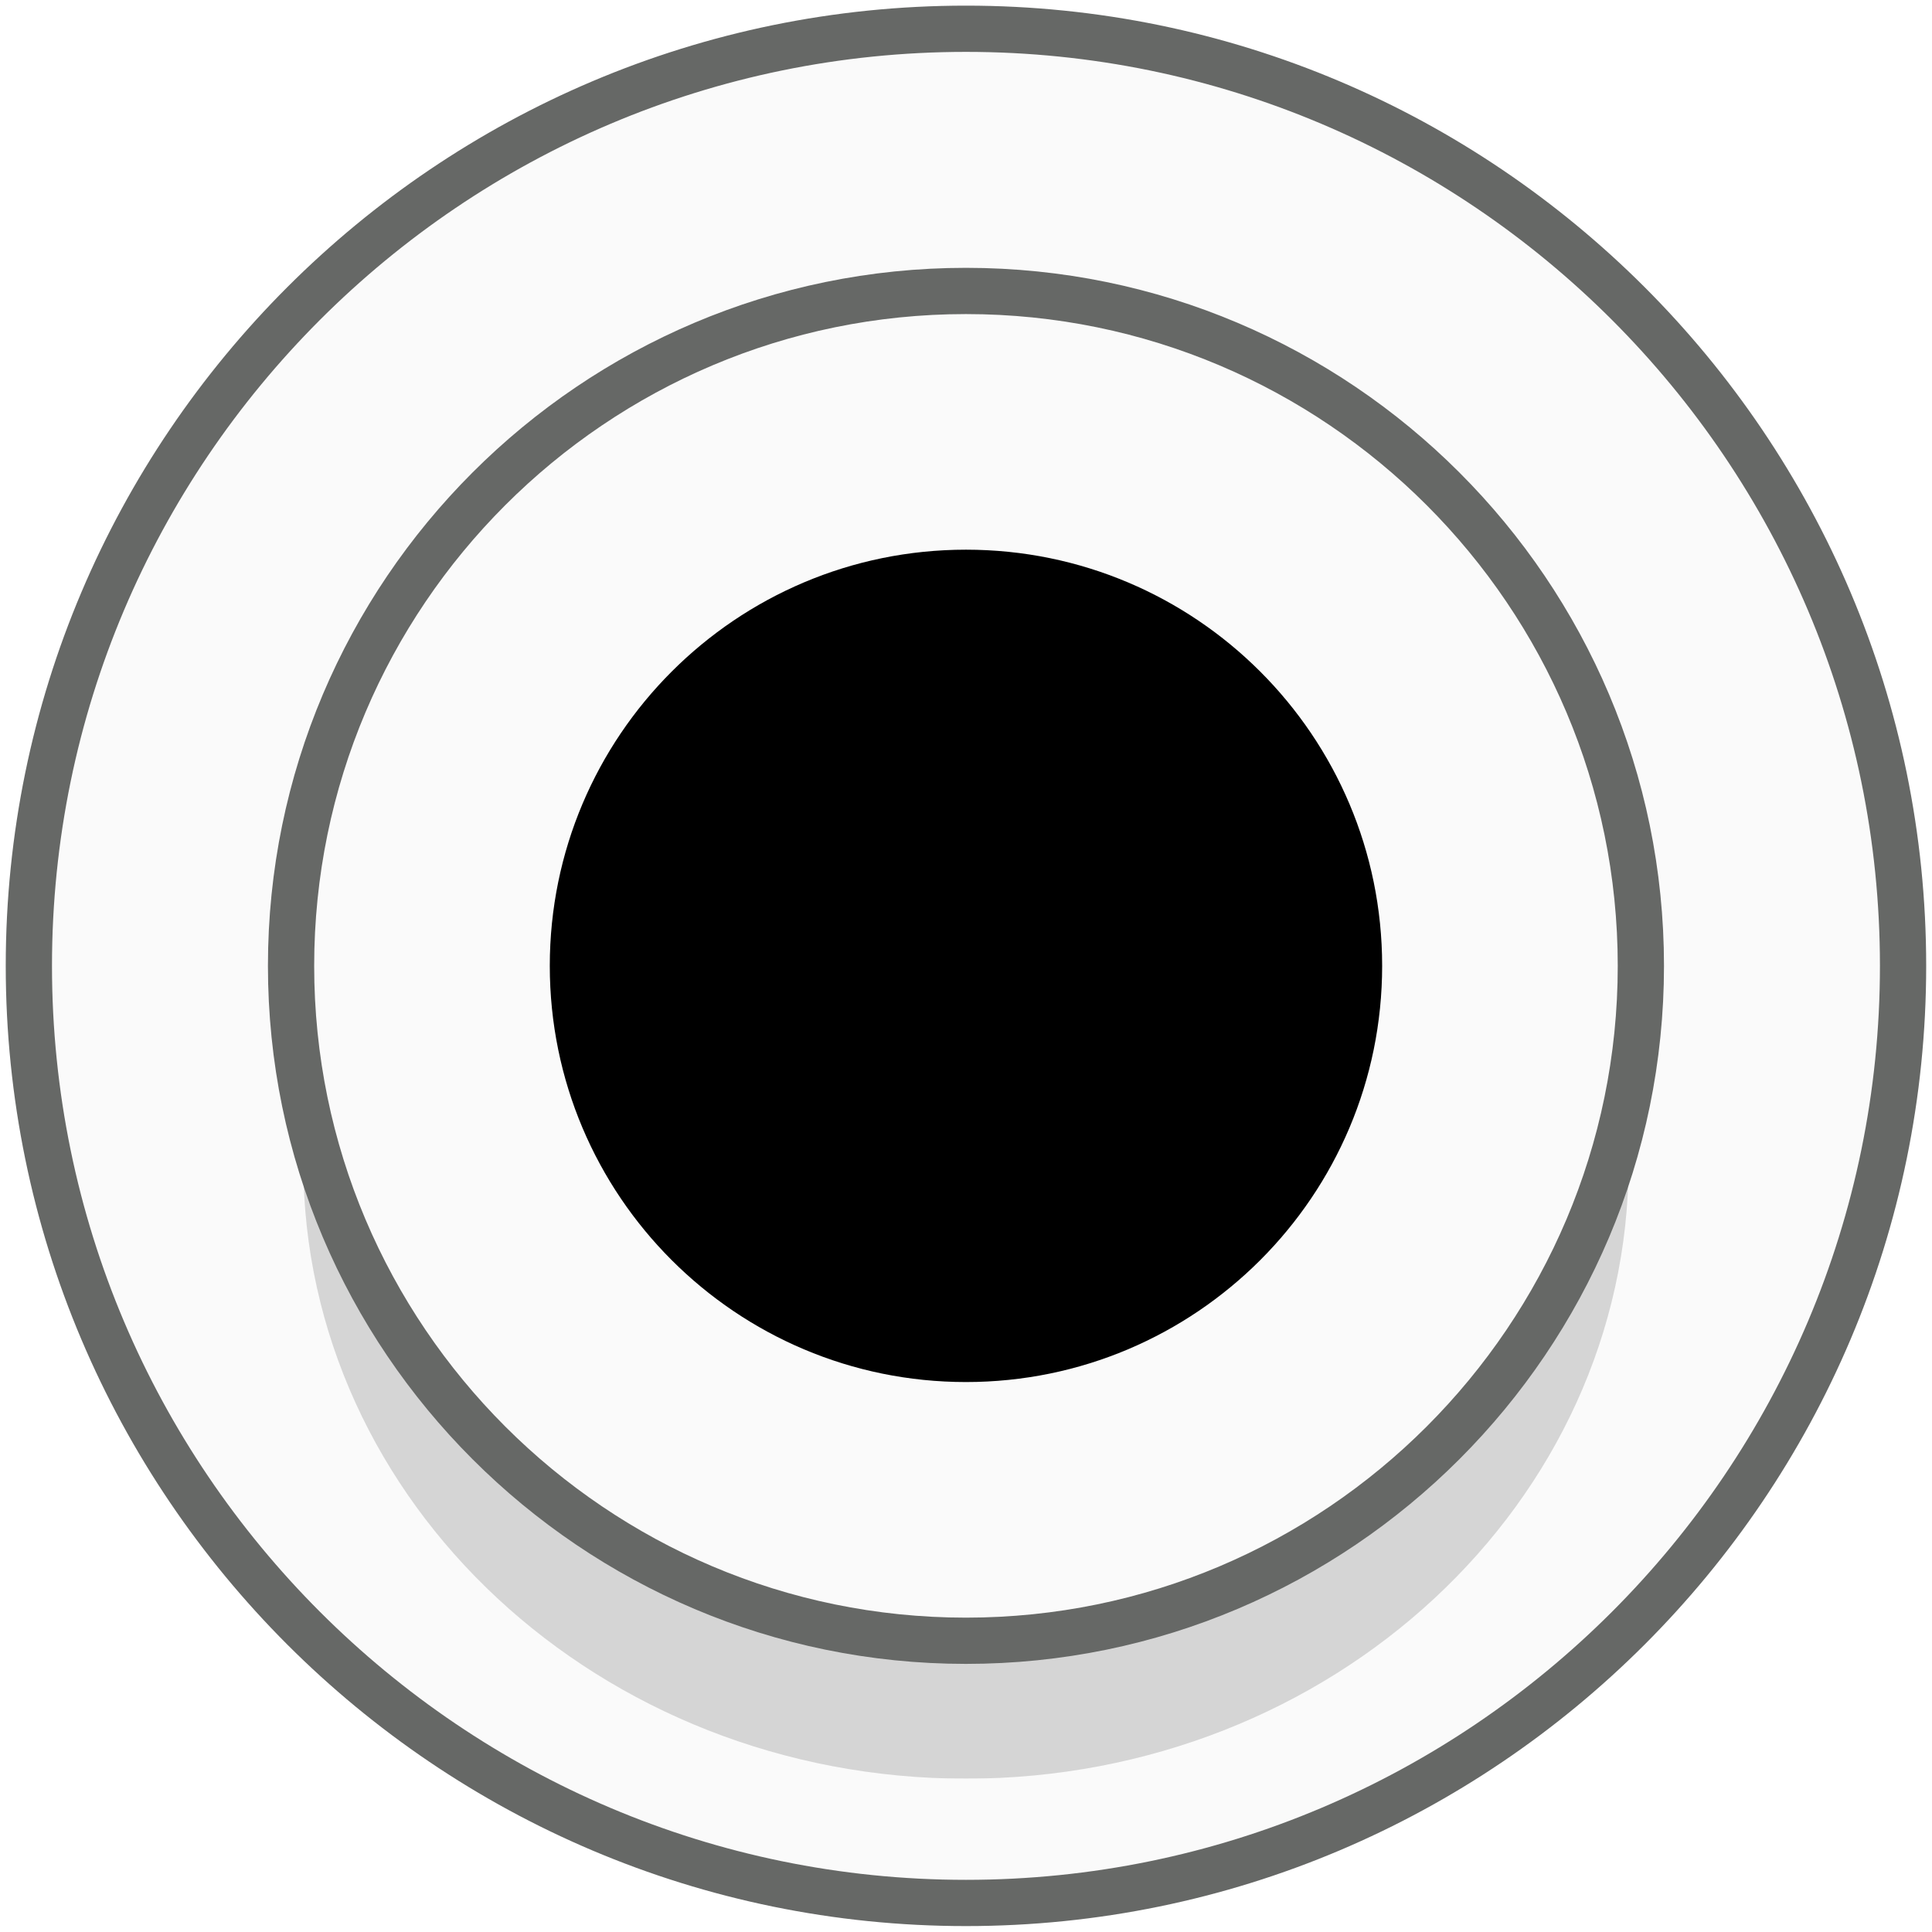
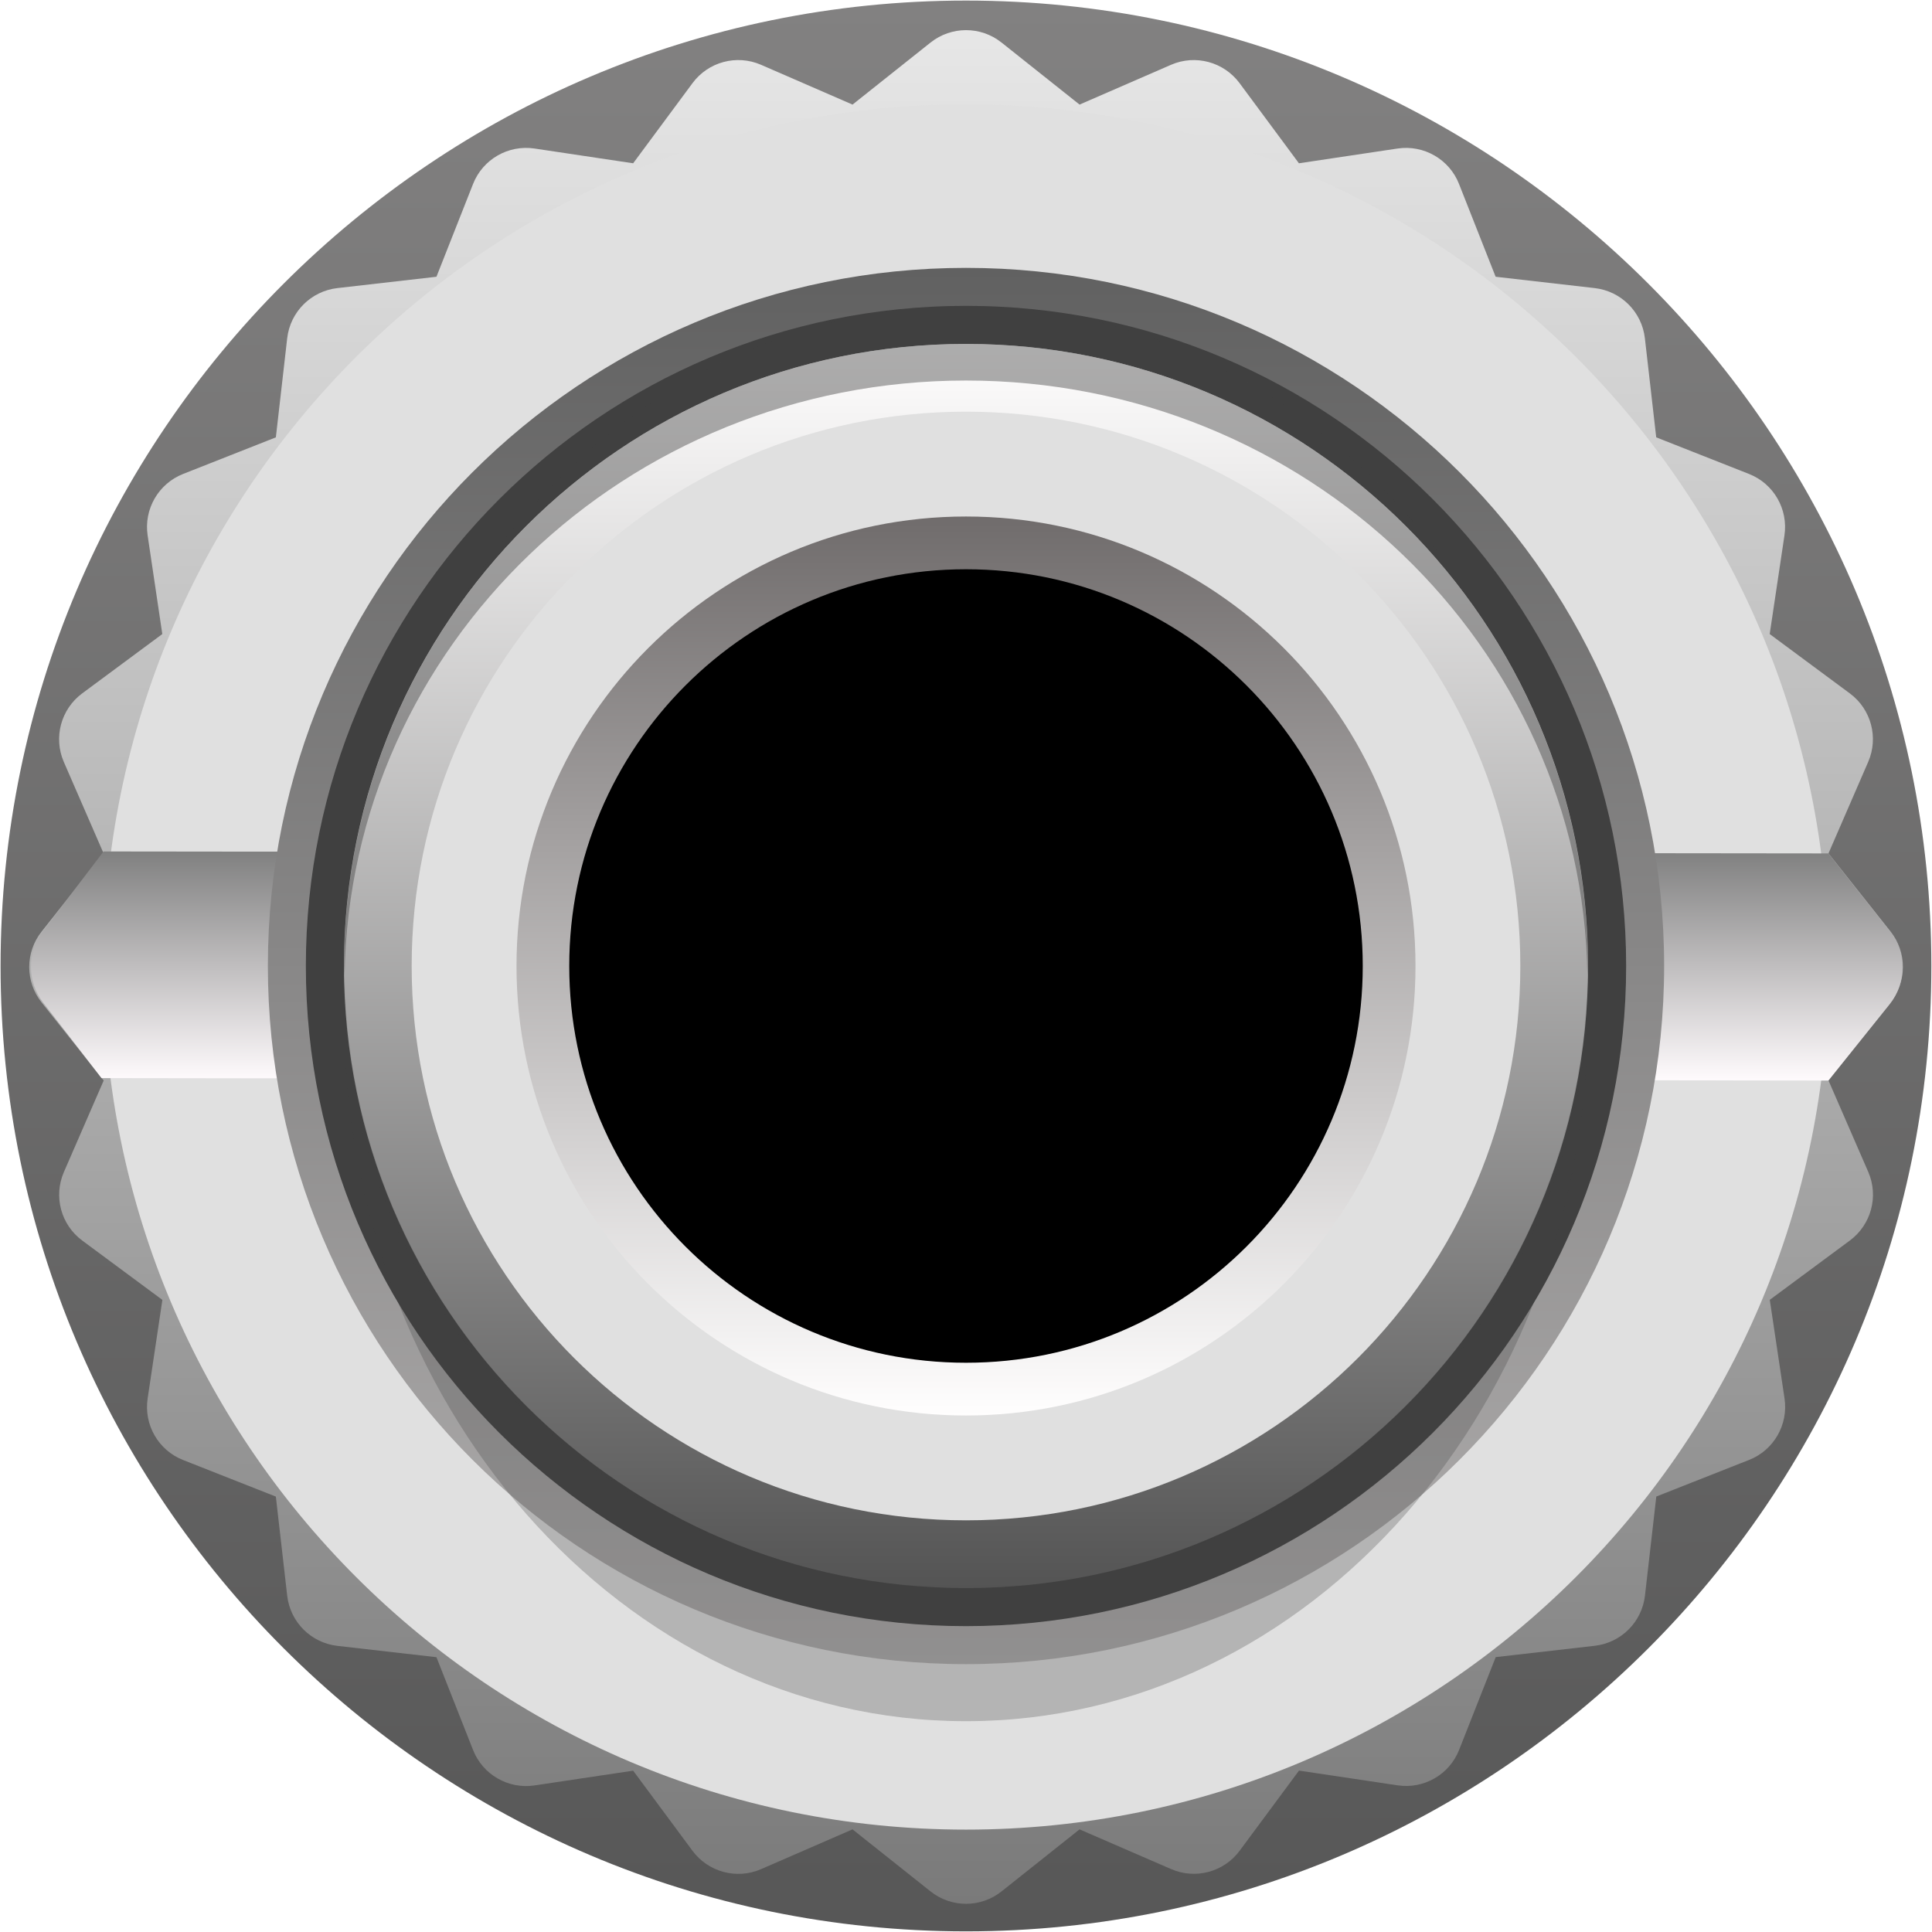
- <svg xmlns="http://www.w3.org/2000/svg" width="8.356mm" height="8.356mm" viewBox="0 0 8.356 8.356" version="1.1" id="svg15246">
-   <defs id="defs15240">
-     <clipPath id="clip89">
-       <rect y="0" x="0" width="18" height="19" id="rect4864" />
-     </clipPath>
-     <clipPath id="clip90">
-       <path d="m 0.898,0.129 h 16.25 v 17.883 h -16.25 z m 0,0" id="path4861" />
-     </clipPath>
-     <mask id="mask44">
-       <g style="filter:url(#alpha)" id="g4858" transform="matrix(0.2645833,0,0,0.2645833,89.35879,128.5777)">
-         <rect x="0" y="0" width="3052.87" height="3351.5" style="fill:#000000;fill-opacity:0.15;stroke:none" id="rect4856" />
-       </g>
-     </mask>
-     <filter id="alpha" filterUnits="objectBoundingBox" x="0" y="0" width="1" height="1">
-       <feColorMatrix type="matrix" in="SourceGraphic" values="0 0 0 0 1 0 0 0 0 1 0 0 0 0 1 0 0 0 1 0" id="feColorMatrix4149" />
-     </filter>
-     <clipPath id="clipPath17821">
-       <rect y="0" x="0" width="18" height="19" id="rect17819" />
-     </clipPath>
-     <clipPath id="clipPath17825">
-       <path d="m 0.898,0.129 h 16.25 v 17.883 h -16.25 z m 0,0" id="path17823" />
-     </clipPath>
-     <clipPath id="clip87">
-       <rect y="0" x="0" width="24" height="26" id="rect4848" />
-     </clipPath>
-     <clipPath id="clip88">
-       <path d="m 0.684,0.922 h 22.68 v 24.938 H 0.684 Z m 0,0" id="path4845" />
-     </clipPath>
-     <mask id="mask43">
-       <g style="filter:url(#alpha)" id="g4842" transform="matrix(0.2645833,0,0,0.2645833,89.35879,128.5777)">
-         <rect x="0" y="0" width="3052.87" height="3351.5" style="fill:#000000;fill-opacity:0.15;stroke:none" id="rect4840" />
-       </g>
-     </mask>
-     <filter id="filter17836" filterUnits="objectBoundingBox" x="0" y="0" width="1" height="1">
-       <feColorMatrix type="matrix" in="SourceGraphic" values="0 0 0 0 1 0 0 0 0 1 0 0 0 0 1 0 0 0 1 0" id="feColorMatrix17834" />
-     </filter>
-     <clipPath id="clipPath17840">
-       <rect y="0" x="0" width="24" height="26" id="rect17838" />
-     </clipPath>
-     <clipPath id="clipPath17844">
-       <path d="m 0.684,0.922 h 22.68 v 24.938 H 0.684 Z m 0,0" id="path17842" />
-     </clipPath>
-     <clipPath clipPathUnits="userSpaceOnUse" id="clipPath28126">
-       <path d="M -18.6,18.606 H 18.6 V -18.593 H -18.6 Z" id="path28124" />
-     </clipPath>
-     <clipPath clipPathUnits="userSpaceOnUse" id="clipPath28134">
-       <path d="M -11.339,13.408 H 11.339 V -11.333 H -11.339 Z" id="path28132" />
-     </clipPath>
-     <clipPath clipPathUnits="userSpaceOnUse" id="clipPath28158">
-       <path d="M -8.124,10.002 H 8.124 V -5.096 H -8.124 Z" id="path28156" />
-     </clipPath>
-   </defs>
-   <g id="layer1" transform="translate(-88.61115,-119.1986)">
-     <path id="path7255" d="m 92.789,127.429 c -2.235,0 -4.053,-1.818 -4.053,-4.053 0,-2.235 1.818,-4.053 4.053,-4.053 2.235,0 4.053,1.818 4.053,4.053 0,2.235 -1.818,4.053 -4.053,4.053" style="fill:#fafafa;fill-opacity:1;fill-rule:nonzero;stroke:#666866;stroke-width:0.2;stroke-miterlimit:4;stroke-dasharray:none;stroke-opacity:1" />
-     <g id="g28152" transform="matrix(0.3527778,0,0,0.3527778,92.78896,123.363)">
-       <g id="g28154" />
-       <g id="g28166">
-         <g style="opacity:0.15" id="g28164" clip-path="url(#clipPath28158)">
-           <g id="g28162" transform="translate(8.124,2.453)">
-             <path id="path28160" style="fill:#000000;fill-opacity:1;fill-rule:nonzero;stroke:none" d="m 0,0 c 0,4.168 -3.638,7.549 -8.124,7.549 -4.486,0 -8.124,-3.381 -8.124,-7.549 0,-4.168 3.638,-7.549 8.124,-7.549 C -3.638,-7.549 0,-4.168 0,0" />
-           </g>
-         </g>
-       </g>
-     </g>
-     <path id="path7261" d="m 92.789,126.295 c -1.61,0 -2.919,-1.309 -2.919,-2.919 0,-1.61 1.309,-2.919 2.919,-2.919 1.61,0 2.919,1.309 2.919,2.919 0,1.61 -1.309,2.919 -2.919,2.919" style="fill:#fafafa;fill-opacity:1;fill-rule:nonzero;stroke:#666866;stroke-width:0.2;stroke-miterlimit:4;stroke-dasharray:none;stroke-opacity:1" />
-     <path id="path7265" d="m 94.589,123.376 c 0,0.994 -0.806,1.8 -1.8,1.8 -0.994,0 -1.8,-0.806 -1.8,-1.8 0,-0.994 0.806,-1.8 1.8,-1.8 0.994,0 1.8,0.806 1.8,1.8" style="fill:#000000;fill-opacity:1;fill-rule:nonzero;stroke:none;stroke-width:0.353" />
+ <svg xmlns="http://www.w3.org/2000/svg" version="1.0" id="svg15246" x="0px" y="0px" width="23.7px" height="23.7px" viewBox="0 0 23.7 23.7" enable-background="new 0 0 23.7 23.7" xml:space="preserve">
+   <g>
+     <linearGradient id="SVGID_1_" gradientUnits="userSpaceOnUse" x1="354.636" y1="3758.861" x2="378.32" y2="3758.861" gradientTransform="matrix(0 1 1 0 -4695.951 602.5092)">
+       <stop offset="0" style="stop-color:#777676" />
+       <stop offset="1" style="stop-color:#575757" />
+     </linearGradient>
+     <path fill="url(#SVGID_1_)" d="M-937.09,980.83c-6.53,0-11.843-5.312-11.843-11.842   c0-6.531,5.313-11.843,11.843-11.843s11.842,5.312,11.842,11.843   C-925.247,975.517-930.56,980.83-937.09,980.83z" />
  </g>
+   <linearGradient id="SVGID_2_" gradientUnits="userSpaceOnUse" x1="355.221" y1="3758.861" x2="377.735" y2="3758.861" gradientTransform="matrix(0 1 1 0 -4695.951 602.5092)">
+     <stop offset="0.006" style="stop-color:#FFFFFF" />
+     <stop offset="1" style="stop-color:#454545" />
+   </linearGradient>
+   <circle fill="url(#SVGID_2_)" cx="-937.09" cy="968.987" r="11.257" />
+   <circle fill="#E3E3E3" cx="-937.09" cy="968.987" r="10.685" />
+   <linearGradient id="SVGID_3_" gradientUnits="userSpaceOnUse" x1="-8041.917" y1="-2354.847" x2="-8024.089" y2="-2354.847" gradientTransform="matrix(0 -1 -1 0 -3291.937 -7064.016)">
+     <stop offset="0.006" style="stop-color:#FFFFFF" />
+     <stop offset="1" style="stop-color:#454545" />
+   </linearGradient>
+   <circle fill="url(#SVGID_3_)" cx="-937.09" cy="968.987" r="8.914" />
+   <ellipse opacity="0.53" fill="#404040" enable-background="new    " cx="-937.09" cy="969.629" rx="7.603" ry="5.721" />
+   <circle fill="#404040" cx="-937.09" cy="968.987" r="8.098" />
+   <linearGradient id="SVGID_4_" gradientUnits="userSpaceOnUse" x1="-6779.924" y1="-3857.356" x2="-6779.924" y2="-3872.619" gradientTransform="matrix(-1 0 0 -1 -7717.014 -2896)">
+     <stop offset="0" style="stop-color:#FFFEFE" />
+     <stop offset="1" style="stop-color:#5E5E5E" />
+   </linearGradient>
+   <circle fill="url(#SVGID_4_)" cx="-937.09" cy="968.987" r="7.631" />
+   <circle fill="#E0E0E0" cx="-937.09" cy="968.987" r="6.883" />
+   <linearGradient id="SVGID_5_" gradientUnits="userSpaceOnUse" x1="-6779.924" y1="-3870.783" x2="-6779.924" y2="-3859.191" gradientTransform="matrix(-1 0 0 -1 -7717.014 -2896)">
+     <stop offset="0" style="stop-color:#FFFEFE" />
+     <stop offset="1" style="stop-color:#383636" />
+   </linearGradient>
+   <circle fill="url(#SVGID_5_)" cx="-937.09" cy="968.987" r="5.796" />
+   <circle cx="-937.09" cy="968.987" r="4.867" />
+   <g>
+     <linearGradient id="SVGID_6_" gradientUnits="userSpaceOnUse" x1="401.377" y1="3725.745" x2="425.061" y2="3725.745" gradientTransform="matrix(0 1 1 0 -4695.951 602.5092)">
+       <stop offset="0" style="stop-color:#777676" />
+       <stop offset="1" style="stop-color:#575757" />
+     </linearGradient>
+     <path fill="url(#SVGID_6_)" d="M-970.206,1027.571c-6.53,0-11.843-5.312-11.843-11.842   c0-6.531,5.313-11.843,11.843-11.843c6.53,0,11.842,5.312,11.842,11.843   C-958.364,1022.258-963.676,1027.571-970.206,1027.571z" />
+   </g>
+   <g>
+     <linearGradient id="SVGID_7_" gradientUnits="userSpaceOnUse" x1="401.962" y1="3725.745" x2="413.219" y2="3725.745" gradientTransform="matrix(0 1 1 0 -4695.951 602.5092)">
+       <stop offset="0.006" style="stop-color:#FFFFFF" />
+       <stop offset="1" style="stop-color:#666666" />
+     </linearGradient>
+     <path fill="url(#SVGID_7_)" d="M-981.463,1015.728c0-6.217,5.04-11.257,11.257-11.257   s11.257,5.04,11.257,11.257" />
+     <linearGradient id="SVGID_8_" gradientUnits="userSpaceOnUse" x1="-6186.038" y1="3725.745" x2="-6174.781" y2="3725.745" gradientTransform="matrix(0 -1 1 0 -4695.951 -5159.053)">
+       <stop offset="0.006" style="stop-color:#FFFFFF" />
+       <stop offset="1" style="stop-color:#666666" />
+     </linearGradient>
+     <path fill="url(#SVGID_8_)" d="M-981.463,1015.728c0,6.217,5.04,11.257,11.257,11.257   s11.257-5.04,11.257-11.257" />
+   </g>
+   <circle fill="#E3E3E3" cx="-970.206" cy="1015.728" r="10.685" />
+   <g>
+     <linearGradient id="SVGID_9_" gradientUnits="userSpaceOnUse" x1="702.891" y1="-3161.255" x2="712.219" y2="-3161.255" gradientTransform="matrix(1 0 0 -1 -1682.425 -2145.526)">
+       <stop offset="0.006" style="stop-color:#FFFFFF" />
+       <stop offset="1" style="stop-color:#666666" />
+     </linearGradient>
+     <path fill="url(#SVGID_9_)" d="M-970.206,1025.057c-5.152,0-9.328-4.177-9.328-9.328   c0-5.152,4.176-9.328,9.328-9.328" />
+     <linearGradient id="SVGID_10_" gradientUnits="userSpaceOnUse" x1="-6483.109" y1="-3161.255" x2="-6473.781" y2="-3161.255" gradientTransform="matrix(-1 0 0 -1 -7443.987 -2145.526)">
+       <stop offset="0.006" style="stop-color:#FFFFFF" />
+       <stop offset="1" style="stop-color:#666666" />
+     </linearGradient>
+     <path fill="url(#SVGID_10_)" d="M-970.206,1025.057c5.152,0,9.328-4.177,9.328-9.328   c0-5.152-4.176-9.328-9.328-9.328" />
+   </g>
+   <linearGradient id="SVGID_11_" gradientUnits="userSpaceOnUse" x1="-8088.659" y1="-2321.731" x2="-8070.83" y2="-2321.731" gradientTransform="matrix(0 -1 -1 0 -3291.937 -7064.016)">
+     <stop offset="0" style="stop-color:#8C8B8B" />
+     <stop offset="1" style="stop-color:#454545" />
+   </linearGradient>
+   <circle fill="url(#SVGID_11_)" cx="-970.206" cy="1015.728" r="8.914" />
+   <circle fill="#404040" cx="-970.206" cy="1015.728" r="8.016" />
+   <g>
+     <linearGradient id="SVGID_12_" gradientUnits="userSpaceOnUse" x1="405.991" y1="3725.745" x2="413.219" y2="3725.745" gradientTransform="matrix(0 1 1 0 -4695.951 602.5092)">
+       <stop offset="0.006" style="stop-color:#FFFFFF" />
+       <stop offset="1" style="stop-color:#666666" />
+     </linearGradient>
+     <path fill="url(#SVGID_12_)" d="M-977.435,1015.728c0-3.992,3.236-7.228,7.228-7.228   s7.228,3.236,7.228,7.228" />
+     <linearGradient id="SVGID_13_" gradientUnits="userSpaceOnUse" x1="-6182.009" y1="3725.745" x2="-6174.781" y2="3725.745" gradientTransform="matrix(0 -1 1 0 -4695.951 -5159.053)">
+       <stop offset="0.006" style="stop-color:#FFFFFF" />
+       <stop offset="1" style="stop-color:#666666" />
+     </linearGradient>
+     <path fill="url(#SVGID_13_)" d="M-977.435,1015.728c0,3.992,3.236,7.228,7.228,7.228   s7.228-3.236,7.228-7.228" />
+   </g>
+   <circle fill="#E0E0E0" cx="-970.206" cy="1015.728" r="6.883" />
+   <g>
+     <linearGradient id="SVGID_14_" gradientUnits="userSpaceOnUse" x1="706.791" y1="-3161.255" x2="712.219" y2="-3161.255" gradientTransform="matrix(1 0 0 -1 -1682.425 -2145.526)">
+       <stop offset="0.006" style="stop-color:#FFFFFF" />
+       <stop offset="1" style="stop-color:#666666" />
+     </linearGradient>
+     <path fill="url(#SVGID_14_)" d="M-970.206,1021.157c-2.998,0-5.428-2.43-5.428-5.428   c0-2.998,2.43-5.428,5.428-5.428" />
+     <linearGradient id="SVGID_15_" gradientUnits="userSpaceOnUse" x1="-6479.209" y1="-3161.255" x2="-6473.781" y2="-3161.255" gradientTransform="matrix(-1 0 0 -1 -7443.987 -2145.526)">
+       <stop offset="0.006" style="stop-color:#FFFFFF" />
+       <stop offset="1" style="stop-color:#666666" />
+     </linearGradient>
+     <path fill="url(#SVGID_15_)" d="M-970.206,1021.157c2.998,0,5.428-2.43,5.428-5.428   c0-2.998-2.43-5.428-5.428-5.428" />
+   </g>
+   <circle cx="-970.206" cy="1015.728" r="4.867" />
+   <g>
+     <linearGradient id="SVGID_16_" gradientUnits="userSpaceOnUse" x1="-602.502" y1="1785.802" x2="-578.817" y2="1785.802" gradientTransform="matrix(0 1 1 0 -1773.951 602.5092)">
+       <stop offset="0" style="stop-color:#828181" />
+       <stop offset="1" style="stop-color:#575757" />
+     </linearGradient>
+     <path fill="url(#SVGID_16_)" d="M11.85,23.692c-6.53,0-11.843-5.312-11.843-11.842   c0-6.531,5.313-11.843,11.843-11.843s11.842,5.312,11.842,11.843   C23.693,18.38,18.381,23.692,11.85,23.692z" />
+   </g>
+   <linearGradient id="SVGID_17_" gradientUnits="userSpaceOnUse" x1="-2137.318" y1="-792.388" x2="-2114.333" y2="-792.388" gradientTransform="matrix(0 1 -1 0 -780.5374 2137.687)">
+     <stop offset="0.006" style="stop-color:#E6E6E6" />
+     <stop offset="1" style="stop-color:#7A7A7A" />
+   </linearGradient>
+   <path fill="url(#SVGID_17_)" d="M23.191,12.297l-0.761,0.957l0.488,1.122  c0.13,0.299,0.036,0.647-0.225,0.841l-0.983,0.728l0.181,1.21  c0.048,0.322-0.132,0.635-0.435,0.754l-1.138,0.449l-0.139,1.215  c-0.037,0.324-0.292,0.579-0.616,0.616l-1.215,0.139l-0.449,1.138  c-0.119,0.303-0.432,0.483-0.754,0.435l-1.21-0.181l-0.728,0.983  c-0.194,0.262-0.542,0.355-0.841,0.225L13.243,22.441l-0.957,0.761c-0.255,0.203-0.616,0.203-0.871,0  l-0.957-0.761l-1.122,0.488c-0.299,0.13-0.647,0.036-0.841-0.225l-0.728-0.983l-1.21,0.181  c-0.322,0.048-0.635-0.132-0.754-0.435l-0.449-1.138l-1.215-0.139  c-0.324-0.037-0.579-0.292-0.616-0.616l-0.139-1.215l-1.138-0.449  c-0.303-0.119-0.483-0.432-0.435-0.754l0.181-1.21l-0.983-0.728  c-0.262-0.194-0.355-0.542-0.225-0.841l0.488-1.122l-0.761-0.957c-0.203-0.255-0.203-0.616,0-0.871  L1.271,10.469L0.783,9.347c-0.13-0.299-0.036-0.647,0.225-0.841l0.983-0.728L1.811,6.568  C1.763,6.246,1.943,5.934,2.246,5.814l1.138-0.449l0.139-1.215c0.037-0.324,0.292-0.579,0.616-0.616  l1.215-0.139l0.449-1.138c0.119-0.303,0.432-0.483,0.754-0.435l1.21,0.181l0.728-0.983  c0.194-0.262,0.542-0.355,0.841-0.225l1.122,0.488l0.957-0.761c0.255-0.203,0.616-0.203,0.871,0  l0.957,0.761l1.122-0.488c0.299-0.13,0.647-0.036,0.841,0.225l0.728,0.983l1.21-0.181  c0.322-0.048,0.635,0.132,0.754,0.435l0.449,1.138l1.215,0.139c0.324,0.037,0.579,0.292,0.616,0.616  l0.139,1.215l1.138,0.449c0.303,0.119,0.483,0.432,0.435,0.754L21.709,7.778l0.983,0.728  c0.262,0.194,0.355,0.542,0.225,0.841L22.43,10.469l0.761,0.957  C23.394,11.681,23.394,12.042,23.191,12.297z" />
+   <circle fill="#E0E0E0" cx="11.85" cy="11.862" r="10.582" />
+   <linearGradient id="SVGID_18_" gradientUnits="userSpaceOnUse" x1="58.866" y1="-54.361" x2="58.866" y2="-51.551" gradientTransform="matrix(1 0 0 -1 -47.00625 -41.10625)">
+     <stop offset="0" style="stop-color:#FFFBFD" />
+     <stop offset="1" style="stop-color:#808080" />
+   </linearGradient>
+   <path fill="url(#SVGID_18_)" d="M1.27,10.445l-0.744,0.979c-0.196,0.259-0.195,0.617,0.003,0.874  l0.716,0.927l21.184,0.03l0.751-0.935c0.209-0.261,0.211-0.632,0.004-0.895l-0.755-0.956  L1.27,10.445z" />
+   <linearGradient id="SVGID_19_" gradientUnits="userSpaceOnUse" x1="-1240.43" y1="-381.787" x2="-1223.302" y2="-381.787" gradientTransform="matrix(0 -1 -1 0 -369.937 -1220.016)">
+     <stop offset="0" style="stop-color:#B0AEAE" />
+     <stop offset="1" style="stop-color:#616161" />
+   </linearGradient>
+   <circle fill="url(#SVGID_19_)" cx="11.85" cy="11.85" r="8.564" />
+   <circle fill="#404040" cx="11.85" cy="11.85" r="8.098" />
+   <ellipse opacity="0.28" fill="#404040" cx="11.85" cy="12.433" rx="7.629" ry="8.681" />
+   <linearGradient id="SVGID_20_" gradientUnits="userSpaceOnUse" x1="-1884.864" y1="21.781" x2="-1884.864" y2="6.519" gradientTransform="matrix(-1 0 0 -1 -1873.013 26)">
+     <stop offset="0" style="stop-color:#FFFEFE" />
+     <stop offset="1" style="stop-color:#545454" />
+   </linearGradient>
+   <circle fill="url(#SVGID_20_)" cx="11.85" cy="11.85" r="7.631" />
+   <circle fill="#E0E0E0" cx="11.85" cy="11.85" r="6.8" />
+   <g opacity="0.43">
+     <path fill="#404040" d="M11.85,4.668c4.175,0,7.561,3.257,7.623,7.296   c0.001-0.038,0.006-0.075,0.006-0.114c0-4.215-3.415-7.631-7.629-7.631s-7.629,3.417-7.629,7.631   c0,0.038,0.005,0.076,0.006,0.114C4.289,7.925,7.676,4.668,11.85,4.668z" />
+     <path opacity="0.28" fill="#404040" d="M4.227,11.964c-0.001,0.037-0.006,0.073-0.006,0.111   c0,4.091,3.415,7.407,7.629,7.407C7.676,19.481,4.289,16.125,4.227,11.964z" />
+     <path opacity="0.28" fill="#404040" d="M11.85,19.481c4.213,0,7.629-3.316,7.629-7.407   c0-0.037-0.005-0.073-0.006-0.111C19.412,16.125,16.025,19.481,11.85,19.481z" />
+   </g>
+   <linearGradient id="SVGID_21_" gradientUnits="userSpaceOnUse" x1="-1884.864" y1="8.636" x2="-1884.864" y2="19.664" gradientTransform="matrix(-1 0 0 -1 -1873.013 26)">
+     <stop offset="0" style="stop-color:#FFFEFE" />
+     <stop offset="1" style="stop-color:#706C6C" />
+   </linearGradient>
+   <circle fill="url(#SVGID_21_)" cx="11.85" cy="11.85" r="5.514" />
+   <circle cx="11.85" cy="11.85" r="4.867" />
</svg>
